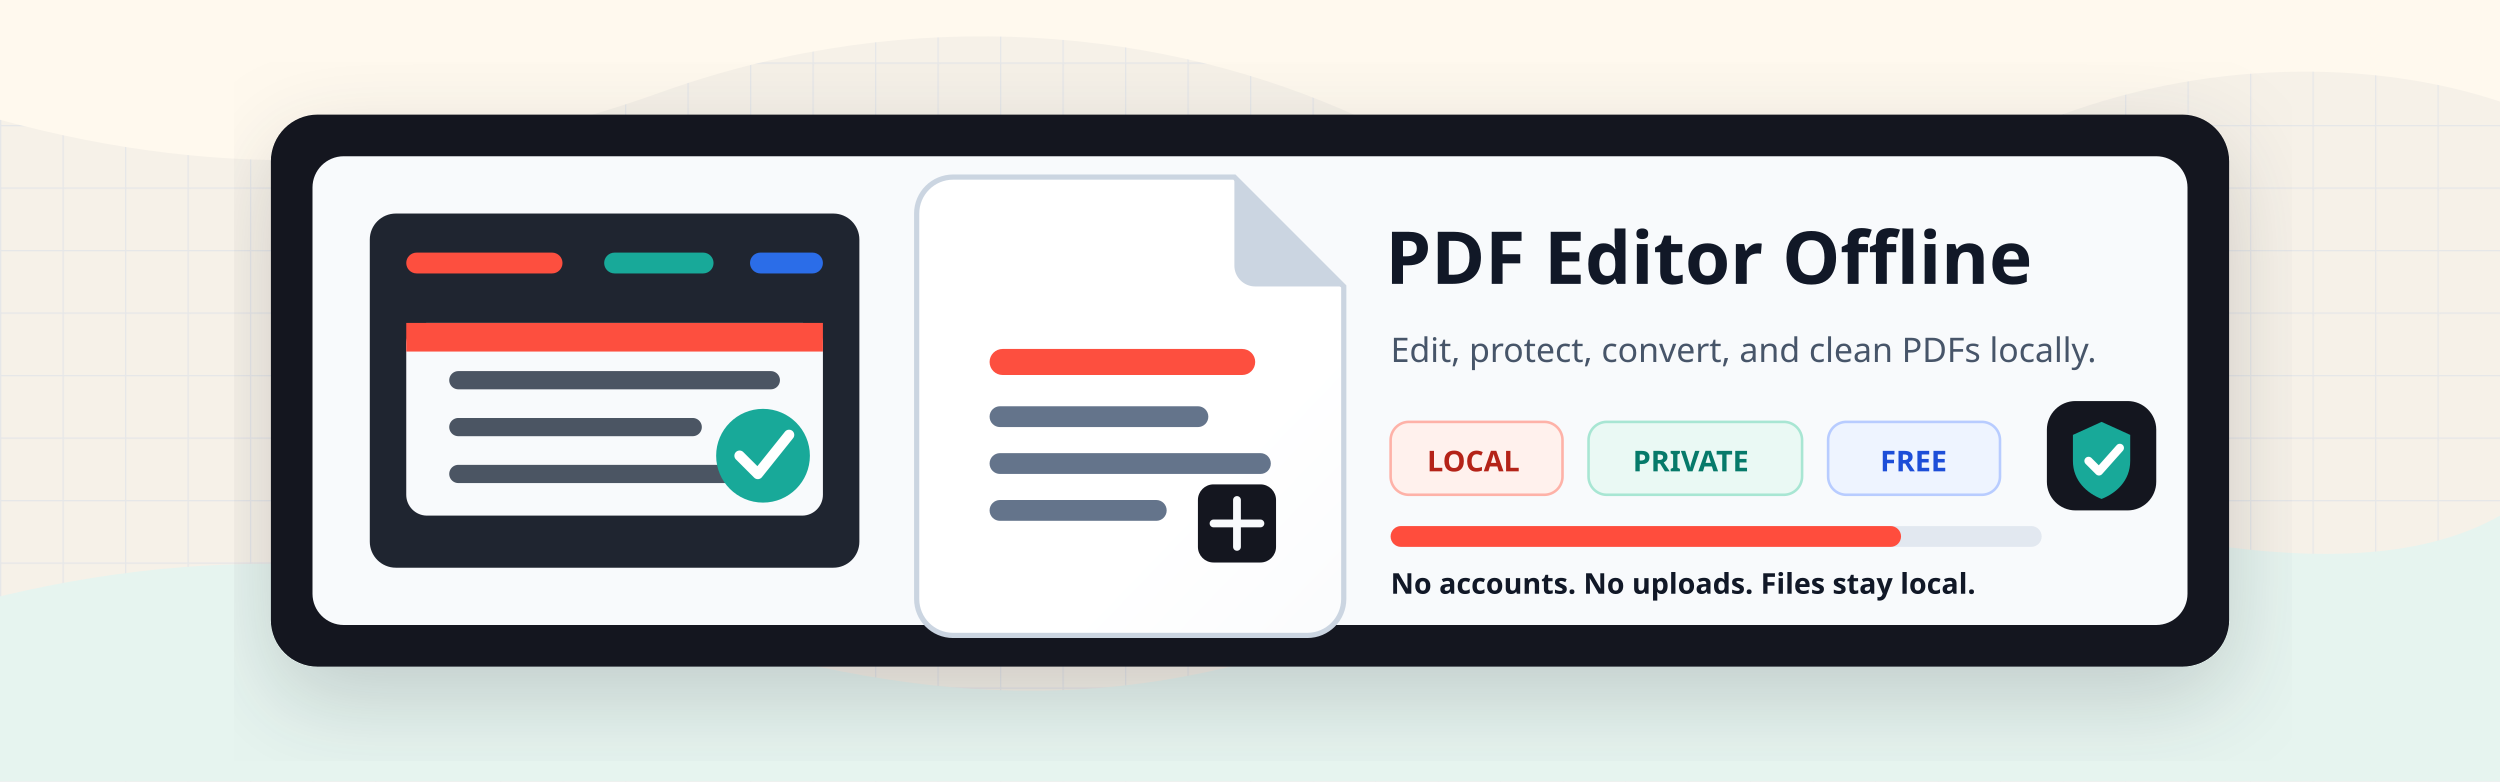
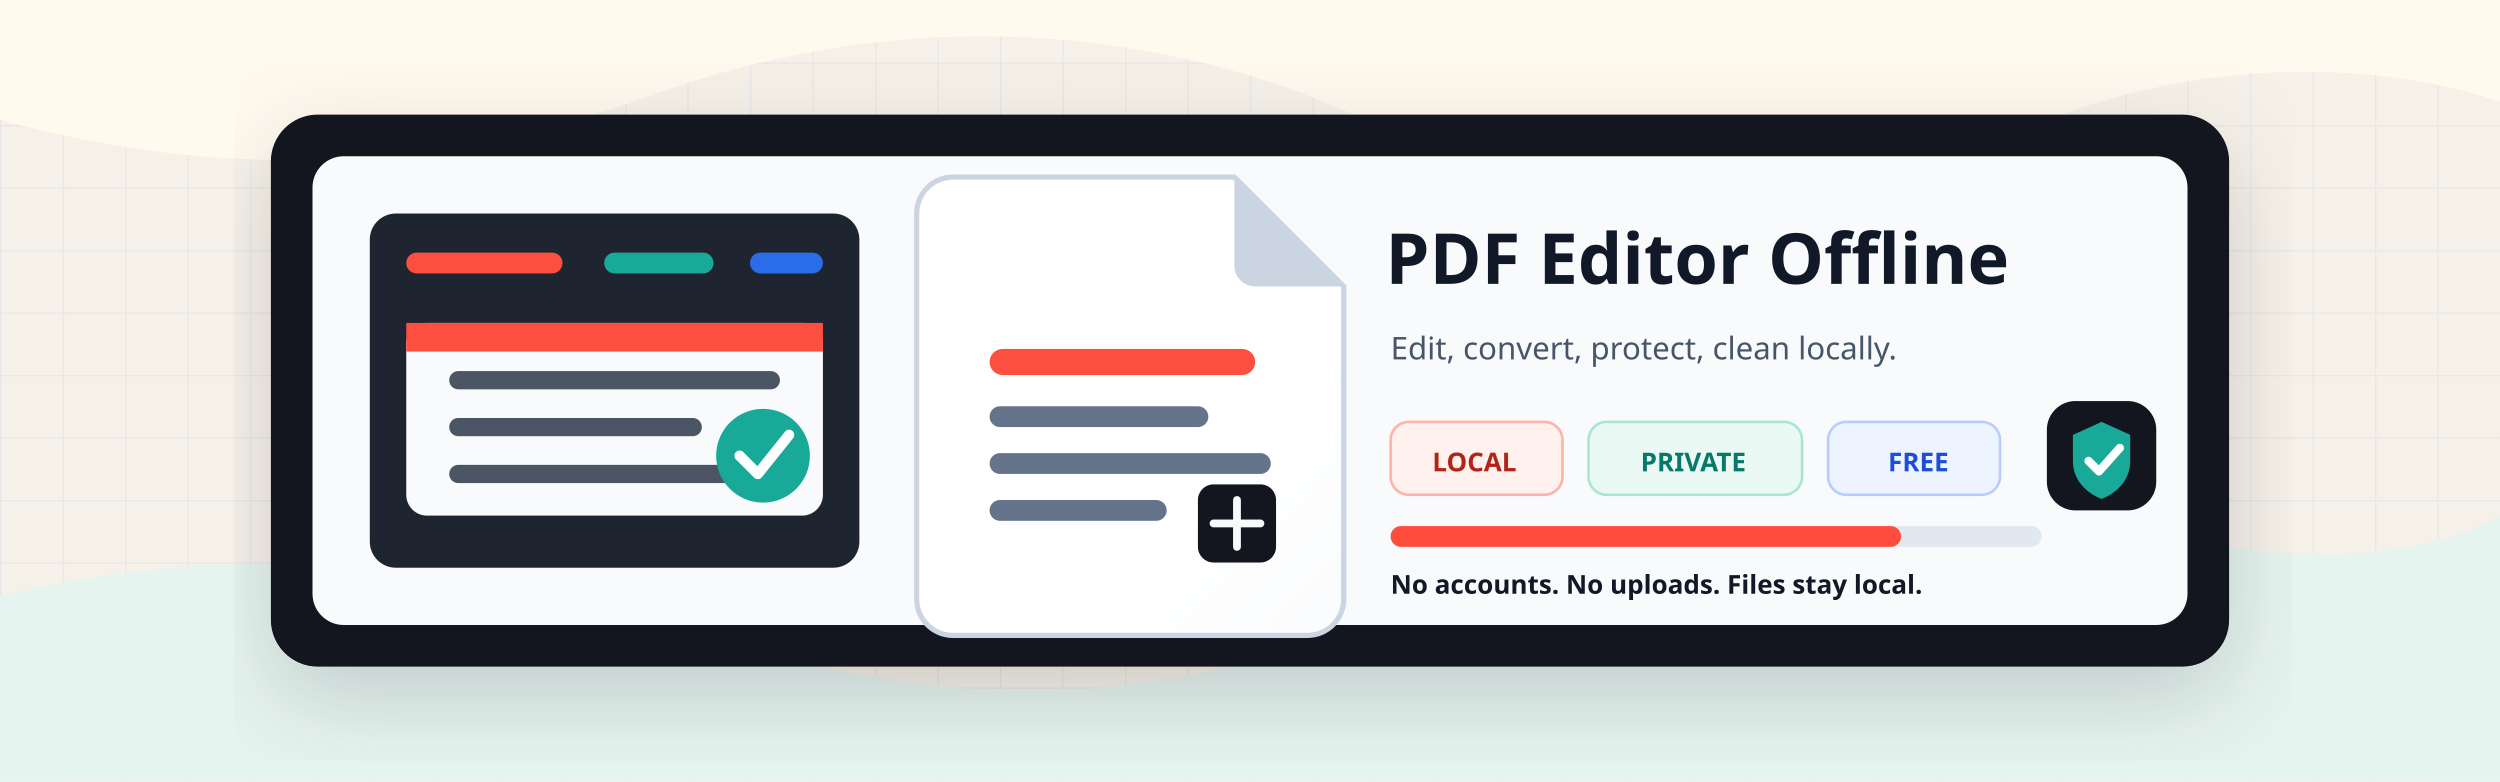
<svg xmlns="http://www.w3.org/2000/svg" width="960" height="300" viewBox="0 0 960 300" fill="none" role="img" aria-labelledby="title desc">
  <defs>
    <linearGradient id="paper" x1="174" y1="48" x2="392" y2="258" gradientUnits="userSpaceOnUse">
      <stop stop-color="#FFFFFF" />
      <stop offset="1" stop-color="#EEF2F7" />
    </linearGradient>
    <linearGradient id="accent" x1="596" y1="70" x2="812" y2="234" gradientUnits="userSpaceOnUse">
      <stop stop-color="#FF4D3D" />
      <stop offset="0.52" stop-color="#18A999" />
      <stop offset="1" stop-color="#2B6DE8" />
    </linearGradient>
    <filter id="shadow" x="90" y="24" width="790" height="268" filterUnits="userSpaceOnUse" color-interpolation-filters="sRGB">
      <feFlood flood-opacity="0" result="BackgroundImageFix" />
      <feColorMatrix in="SourceAlpha" type="matrix" values="0 0 0 0 0 0 0 0 0 0 0 0 0 0 0 0 0 0 127 0" result="hardAlpha" />
      <feOffset dy="12" />
      <feGaussianBlur stdDeviation="18" />
      <feComposite in2="hardAlpha" operator="out" />
      <feColorMatrix type="matrix" values="0 0 0 0 0.08 0 0 0 0 0.1 0 0 0 0 0.14 0 0 0 0.18 0" />
      <feBlend mode="normal" in2="BackgroundImageFix" result="effect1_dropShadow_1" />
      <feBlend mode="normal" in="SourceGraphic" in2="effect1_dropShadow_1" result="shape" />
    </filter>
    <pattern id="grid" width="24" height="24" patternUnits="userSpaceOnUse">
      <path d="M24 0H0V24" stroke="#D9DEE8" stroke-width="1" />
    </pattern>
  </defs>
  <rect width="960" height="300" rx="28" fill="#F6F1E8" />
  <rect width="960" height="300" rx="28" fill="url(#grid)" opacity="0.55" />
  <path d="M0 229C96 206 178 217 264 243C358 271 436 277 535 235C629 195 720 182 815 203C884 218 930 215 960 198V300H0V229Z" fill="#E6F4EF" />
  <path d="M0 46C88 70 169 66 255 35C351 1 448 11 522 45C610 86 693 84 784 47C846 22 912 23 960 39V0H0V46Z" fill="#FFF9EE" />
  <g filter="url(#shadow)">
    <rect x="104" y="44" width="752" height="212" rx="18" fill="#14161F" />
    <rect x="120" y="60" width="720" height="180" rx="12" fill="#F8FAFC" />
    <g transform="translate(142 82)">
      <rect width="188" height="136" rx="10" fill="#1F2530" />
      <rect x="14" y="15" width="60" height="8" rx="4" fill="#FD4F3F" />
      <rect x="90" y="15" width="42" height="8" rx="4" fill="#18A999" />
      <rect x="146" y="15" width="28" height="8" rx="4" fill="#2B6DE8" />
      <rect x="14" y="42" width="160" height="74" rx="8" fill="#F8FAFC" />
      <path d="M34 64H154M34 82H124M34 100H144" stroke="#4B5563" stroke-width="7" stroke-linecap="round" />
      <path d="M14 42H174V53H14V42Z" fill="#FD4F3F" />
      <circle cx="151" cy="93" r="18" fill="#18A999" />
      <path d="M142 93L149 100L161 85" stroke="white" stroke-width="4" stroke-linecap="round" stroke-linejoin="round" />
    </g>
    <g transform="translate(352 68)">
      <path d="M0 14C0 6.268 6.268 0 14 0H122L164 42V162C164 169.732 157.732 176 150 176H14C6.268 176 0 169.732 0 162V14Z" fill="url(#paper)" stroke="#CBD5E1" stroke-width="2" />
      <path d="M122 0V34C122 38.418 125.582 42 130 42H164L122 0Z" fill="#CBD5E1" />
      <rect x="28" y="66" width="102" height="10" rx="5" fill="#FD4F3F" />
      <rect x="28" y="88" width="84" height="8" rx="4" fill="#64748B" />
      <rect x="28" y="106" width="108" height="8" rx="4" fill="#64748B" />
      <rect x="28" y="124" width="68" height="8" rx="4" fill="#64748B" />
      <rect x="108" y="118" width="30" height="30" rx="6" fill="#14161F" />
      <path d="M114 133H132M123 124V142" stroke="#F8FAFC" stroke-width="3" stroke-linecap="round" />
    </g>
    <g transform="translate(532 78)">
-       <text x="0" y="31" fill="#111827" font-family="Verdana, Geneva, sans-serif" font-size="28" font-weight="800">PDF Editor Offline</text>
-       <text x="2" y="61" fill="#475569" font-family="Verdana, Geneva, sans-serif" font-size="13" font-weight="500">Edit, protect, convert, and clean PDFs locally.</text>
+       <text x="0" y="31" fill="#111827" font-family="Verdana, Geneva, sans-serif" font-size="27" font-weight="800">PDF Editor Offline</text>
+       <text x="2" y="60" fill="#475569" font-family="Verdana, Geneva, sans-serif" font-size="12" font-weight="500">Edit, convert, protect, clean locally.</text>
      <rect x="2" y="84" width="66" height="28" rx="7" fill="#FFF1ED" stroke="#FEB2A8" />
-       <text x="16" y="103" fill="#B42318" font-family="Verdana, Geneva, sans-serif" font-size="11" font-weight="800">LOCAL</text>
+       <text x="18" y="103" fill="#B42318" font-family="Verdana, Geneva, sans-serif" font-size="10" font-weight="800">LOCAL</text>
      <rect x="78" y="84" width="82" height="28" rx="7" fill="#EAF9F4" stroke="#A8E6D3" />
-       <text x="95" y="103" fill="#067A6A" font-family="Verdana, Geneva, sans-serif" font-size="11" font-weight="800">PRIVATE</text>
+       <text x="98" y="103" fill="#067A6A" font-family="Verdana, Geneva, sans-serif" font-size="10" font-weight="800">PRIVATE</text>
      <rect x="170" y="84" width="66" height="28" rx="7" fill="#EEF4FF" stroke="#B8CCFF" />
-       <text x="190" y="103" fill="#1D4ED8" font-family="Verdana, Geneva, sans-serif" font-size="11" font-weight="800">FREE</text>
+       <text x="193" y="103" fill="#1D4ED8" font-family="Verdana, Geneva, sans-serif" font-size="10" font-weight="800">FREE</text>
      <rect x="2" y="124" width="250" height="8" rx="4" fill="#E2E8F0" />
      <rect x="2" y="124" width="196" height="8" rx="4" fill="url(#accent)" />
-       <text x="2" y="150" fill="#111827" font-family="Verdana, Geneva, sans-serif" font-size="11" font-weight="700">No accounts. No uploads. Files stay local.</text>
+       <text x="2" y="150" fill="#111827" font-family="Verdana, Geneva, sans-serif" font-size="10" font-weight="700">No accounts. No uploads. Files stay local.</text>
    </g>
    <g transform="translate(786 154)">
      <rect width="42" height="42" rx="11" fill="#14161F" />
      <path d="M21 8L32 13V23C32 30.6 26.6 35.4 21 37.6C15.4 35.4 10 30.6 10 23V13L21 8Z" fill="#18A999" />
      <path d="M16 23L20 27L28 18" stroke="#FFFFFF" stroke-width="3.2" stroke-linecap="round" stroke-linejoin="round" />
    </g>
  </g>
</svg>
